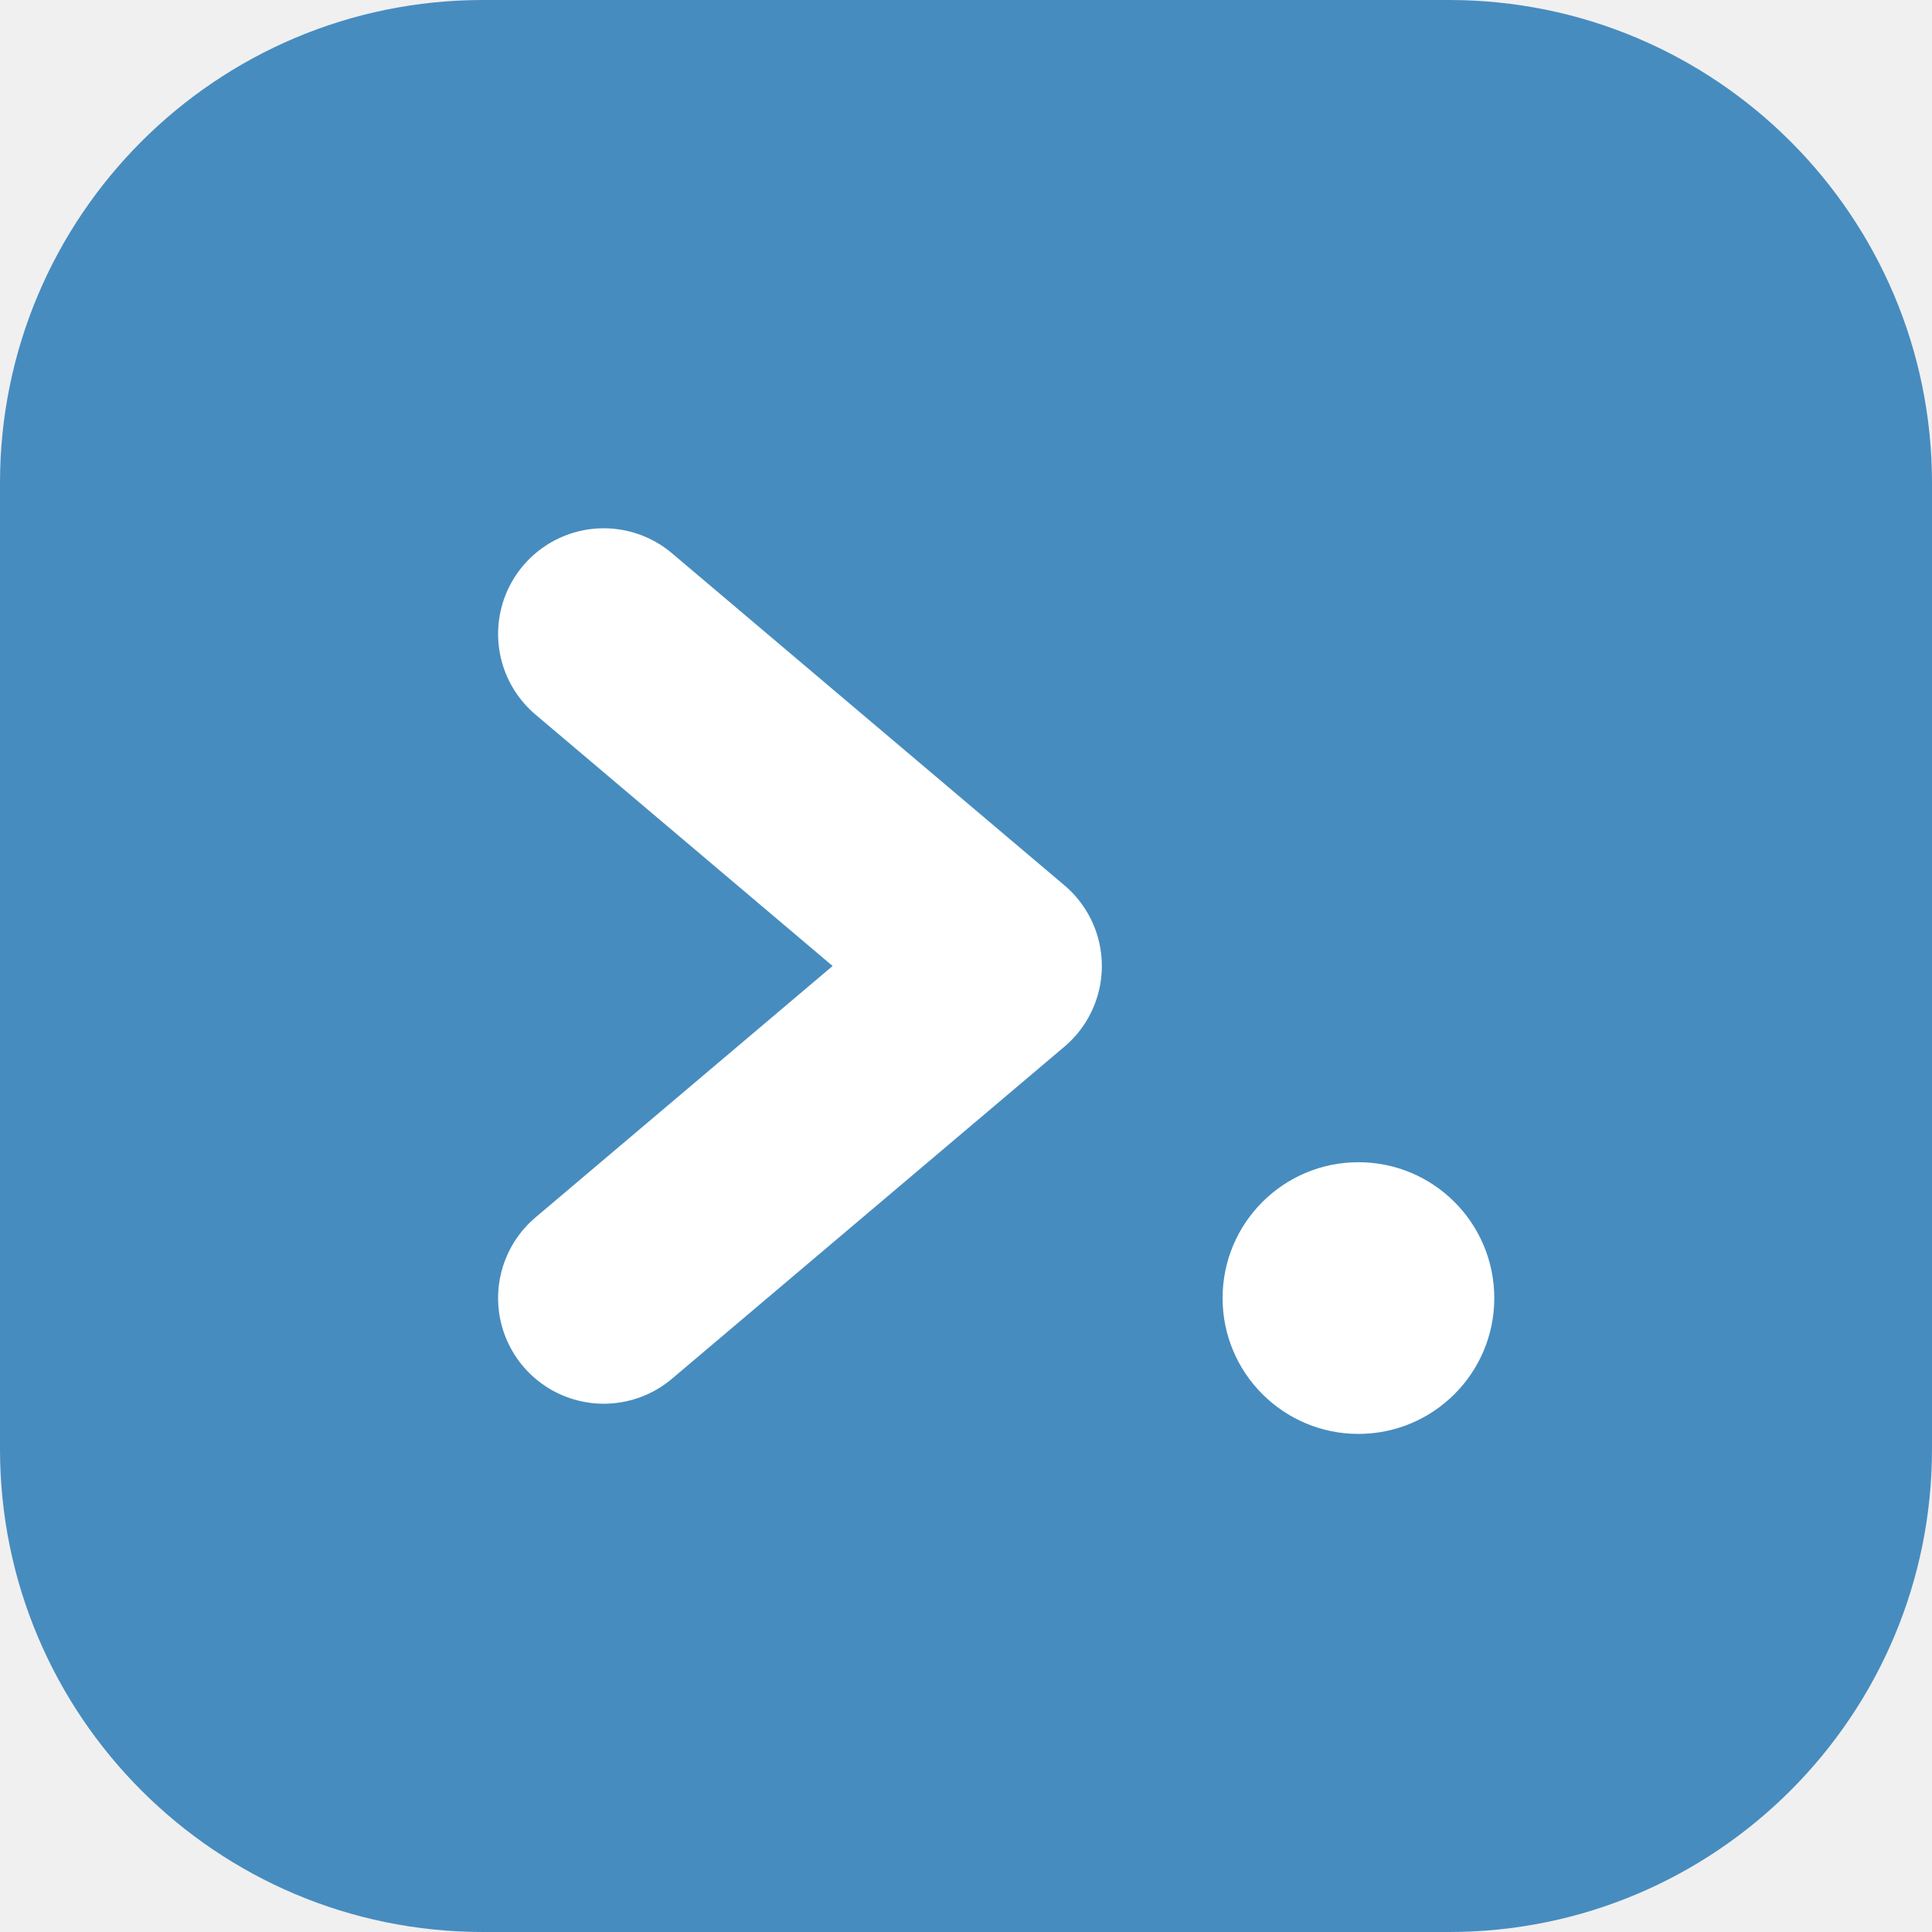
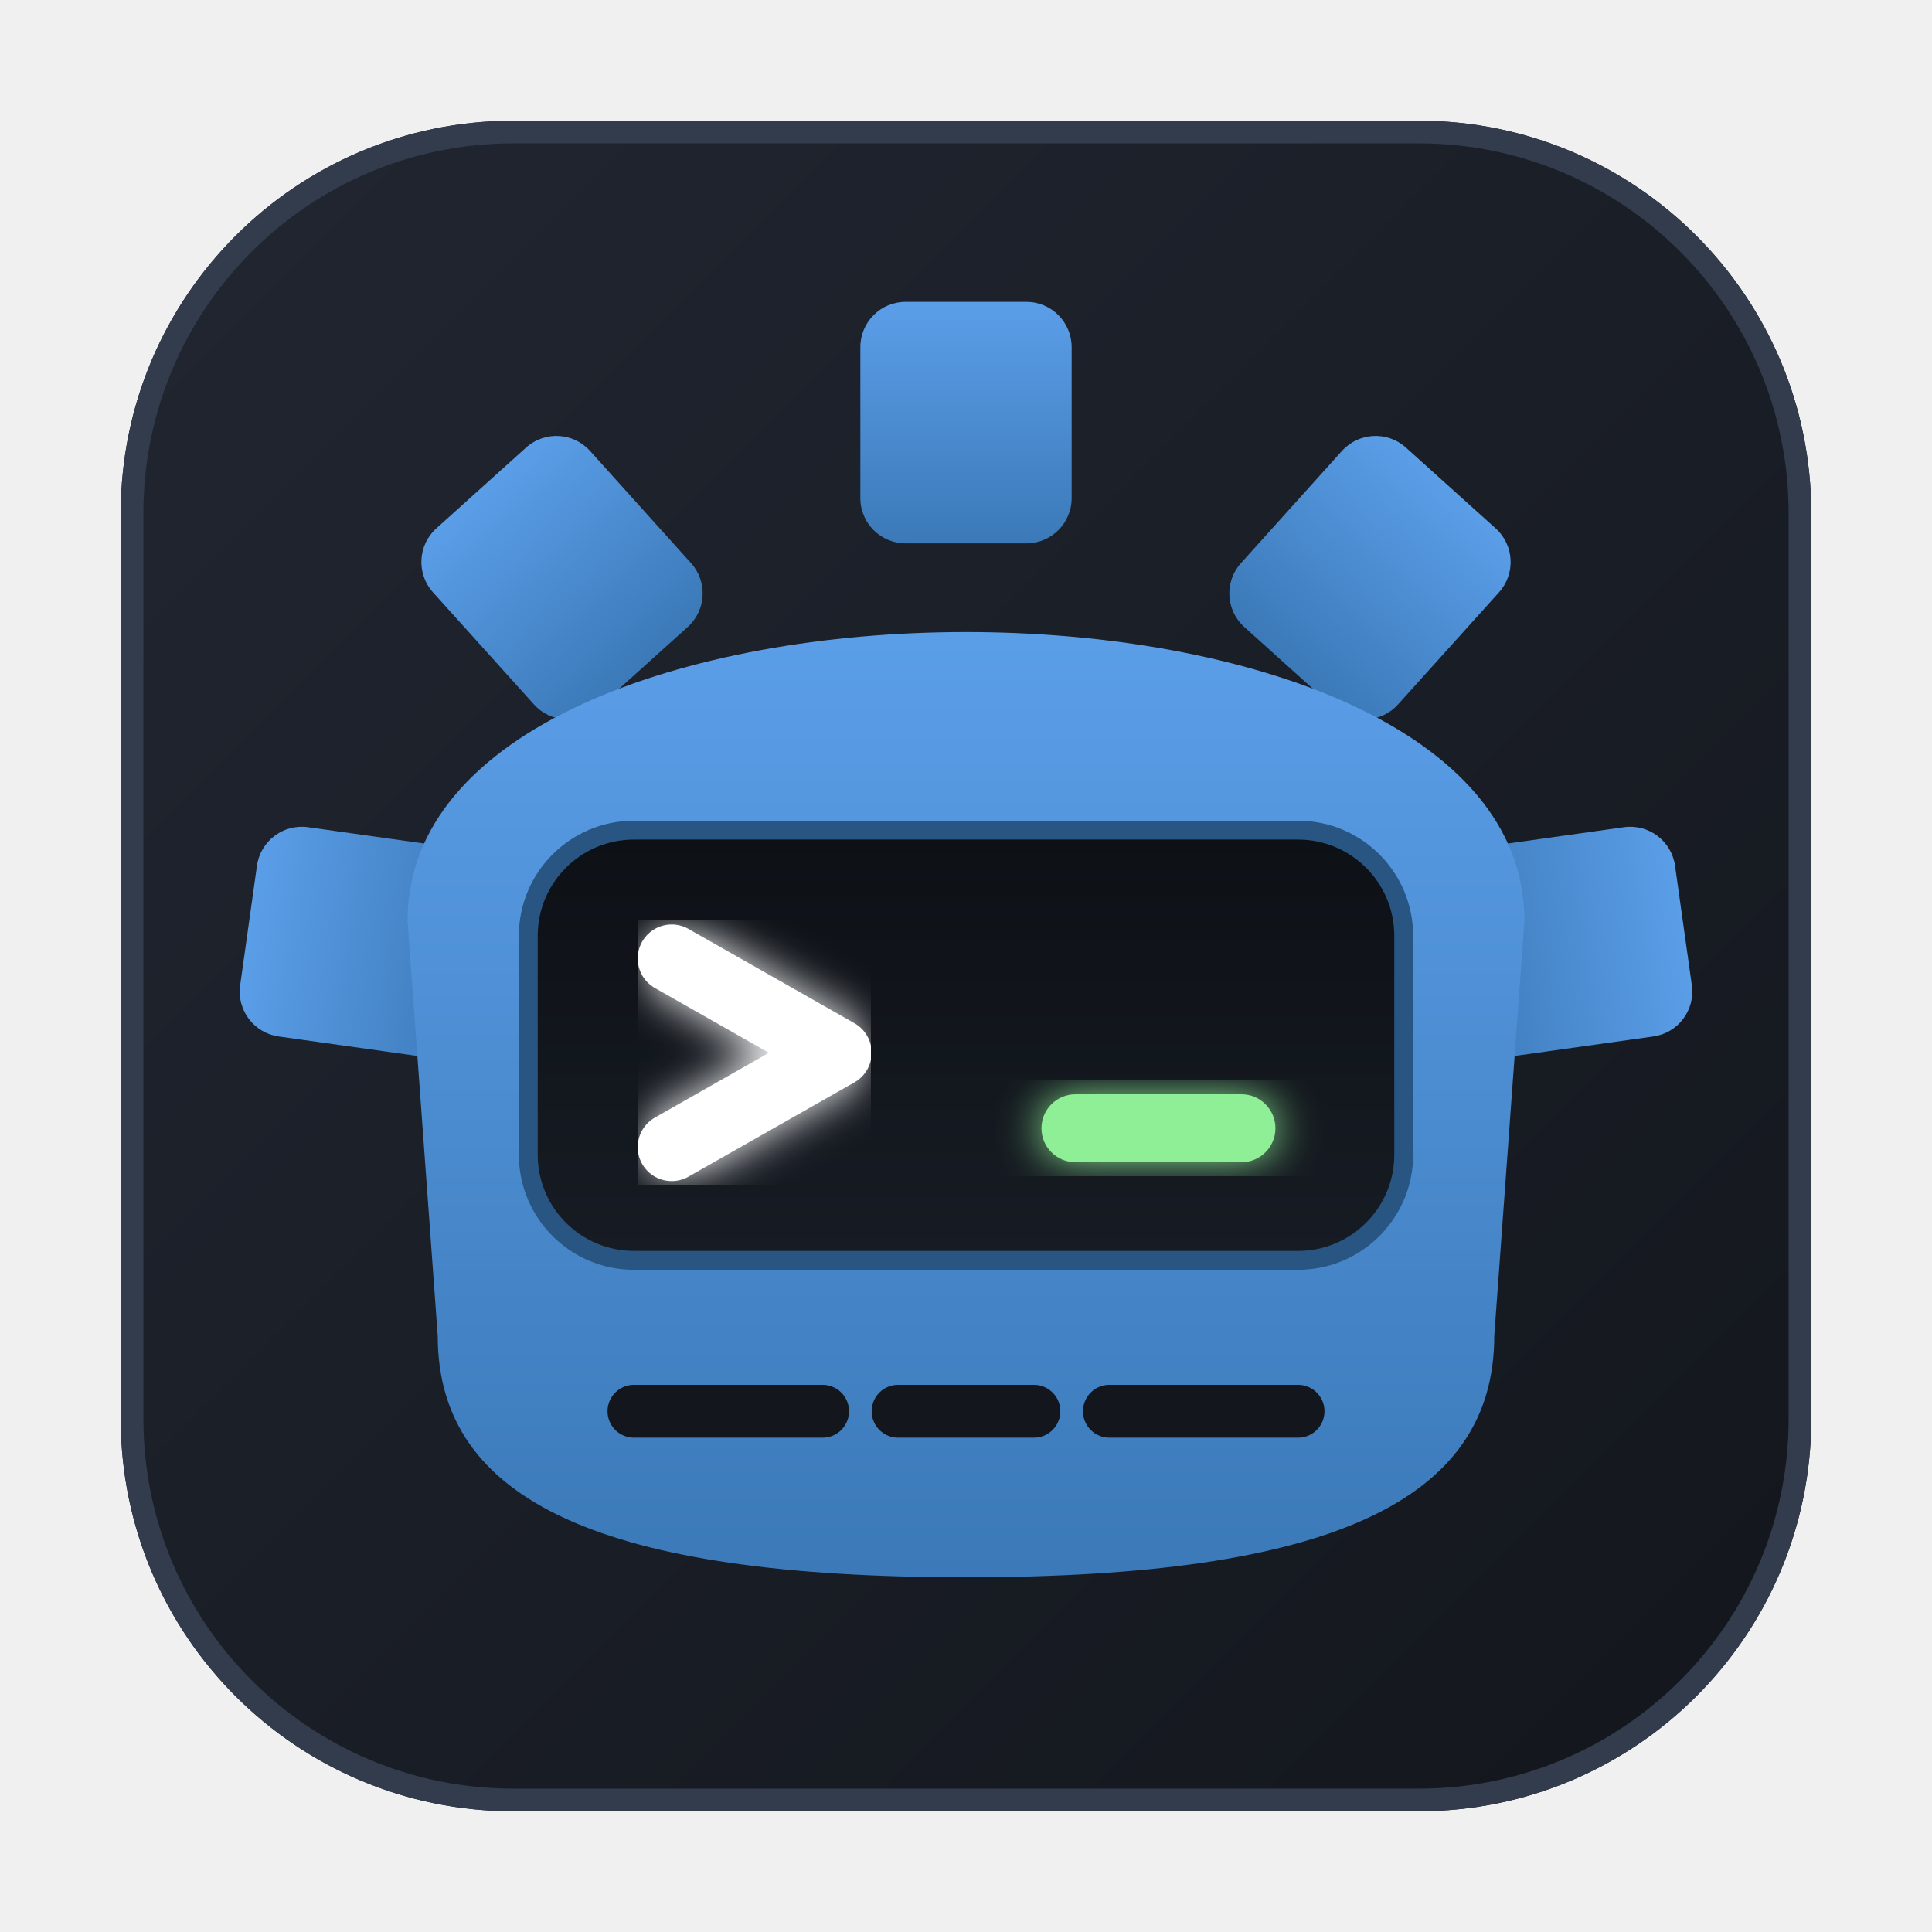
- <svg xmlns="http://www.w3.org/2000/svg" viewBox="0 0 64 64" role="img" aria-label="gdcli">
-   <rect width="64" height="64" rx="16" fill="#478cbf" />
-   <path d="M20 21l13 11-13 11" fill="none" stroke="#fff" stroke-width="7" stroke-linecap="round" stroke-linejoin="round" />
-   <circle cx="45" cy="43" r="4.5" fill="#fff" />
+ <svg xmlns="http://www.w3.org/2000/svg" viewBox="0 0 512 512" width="100%" height="100%">
+   <defs>
+     <linearGradient id="editorBg" x1="0%" y1="0%" x2="100%" y2="100%">
+       <stop offset="0%" stop-color="#212631" />
+       <stop offset="100%" stop-color="#13161C" />
+     </linearGradient>
+     <linearGradient id="godotBlue" x1="0%" y1="0%" x2="0%" y2="100%">
+       <stop offset="0%" stop-color="#5B9EE8" />
+       <stop offset="100%" stop-color="#3B79B8" />
+     </linearGradient>
+     <linearGradient id="visorBg" x1="0%" y1="0%" x2="0%" y2="100%">
+       <stop offset="0%" stop-color="#0D1015" />
+       <stop offset="100%" stop-color="#171C24" />
+     </linearGradient>
+     <filter id="cliGlow" x="-20%" y="-20%" width="140%" height="140%">
+       <feGaussianBlur stdDeviation="6" result="blur" />
+       <feComposite in="SourceGraphic" in2="blur" operator="over" />
+     </filter>
+   </defs>
+   <rect x="32" y="32" width="448" height="448" rx="104" fill="url(#editorBg)" />
+   <rect x="35" y="35" width="442" height="442" rx="101" fill="none" stroke="#333C4D" stroke-width="6" />
+   <g transform="translate(256, 272)">
+     <rect x="-28" y="-192" width="56" height="64" rx="12" fill="url(#godotBlue)" />
+     <rect x="-28" y="-192" width="56" height="64" rx="12" fill="url(#godotBlue)" transform="rotate(-42)" />
+     <rect x="-28" y="-192" width="56" height="64" rx="12" fill="url(#godotBlue)" transform="rotate(42)" />
+     <rect x="-28" y="-192" width="56" height="64" rx="12" fill="url(#godotBlue)" transform="rotate(-82)" />
+     <rect x="-28" y="-192" width="56" height="64" rx="12" fill="url(#godotBlue)" transform="rotate(82)" />
+     <path d="M -148 -28               C -148 -130, 148 -130, 148 -28               L 140 82               C 140 126, 96 146, 0 146               C -96 146, -140 126, -140 82 Z" fill="url(#godotBlue)" />
+     <rect x="-116" y="-52" width="232" height="114" rx="28" fill="url(#visorBg)" stroke="#285582" stroke-width="5" />
+     <path d="M -78 -18 L -34 7 L -78 32" fill="none" stroke="#FFFFFF" stroke-width="18" stroke-linecap="round" stroke-linejoin="round" filter="url(#cliGlow)" />
+     <rect x="20" y="18" width="62" height="18" rx="9" fill="#8EEF97" filter="url(#cliGlow)" />
+     <path d="M -88 102 H -38 M -18 102 H 18 M 38 102 H 88" fill="none" stroke="#13161C" stroke-width="14" stroke-linecap="round" />
+   </g>
</svg>
